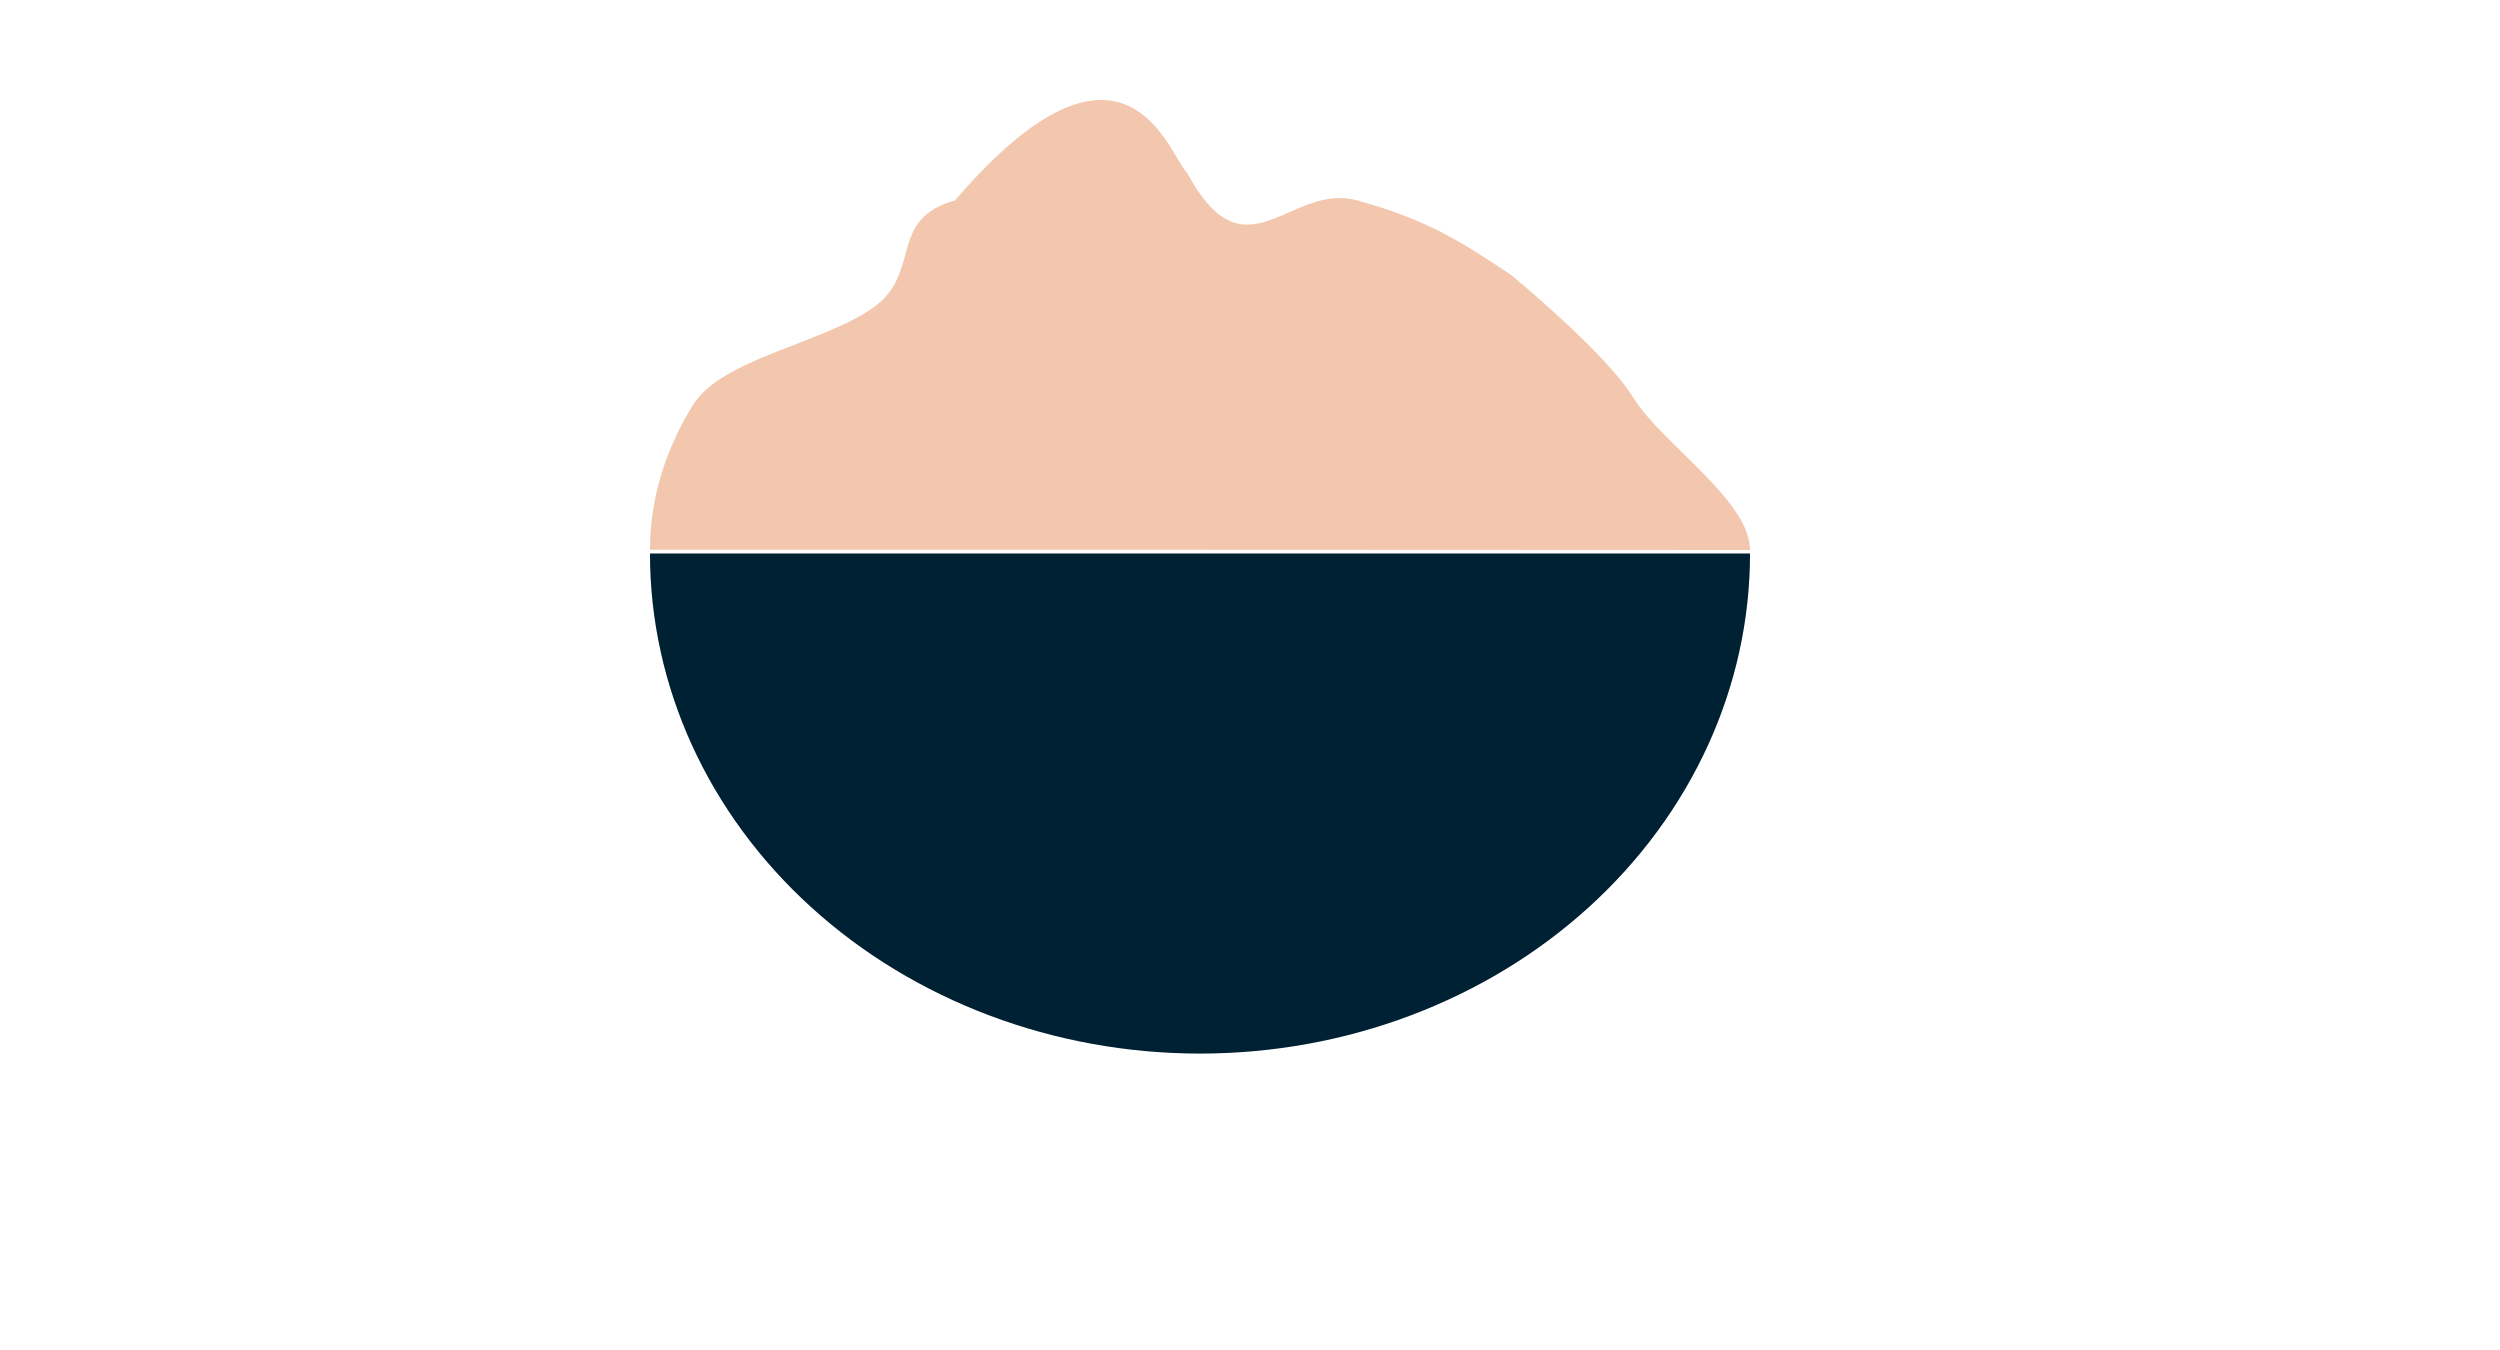
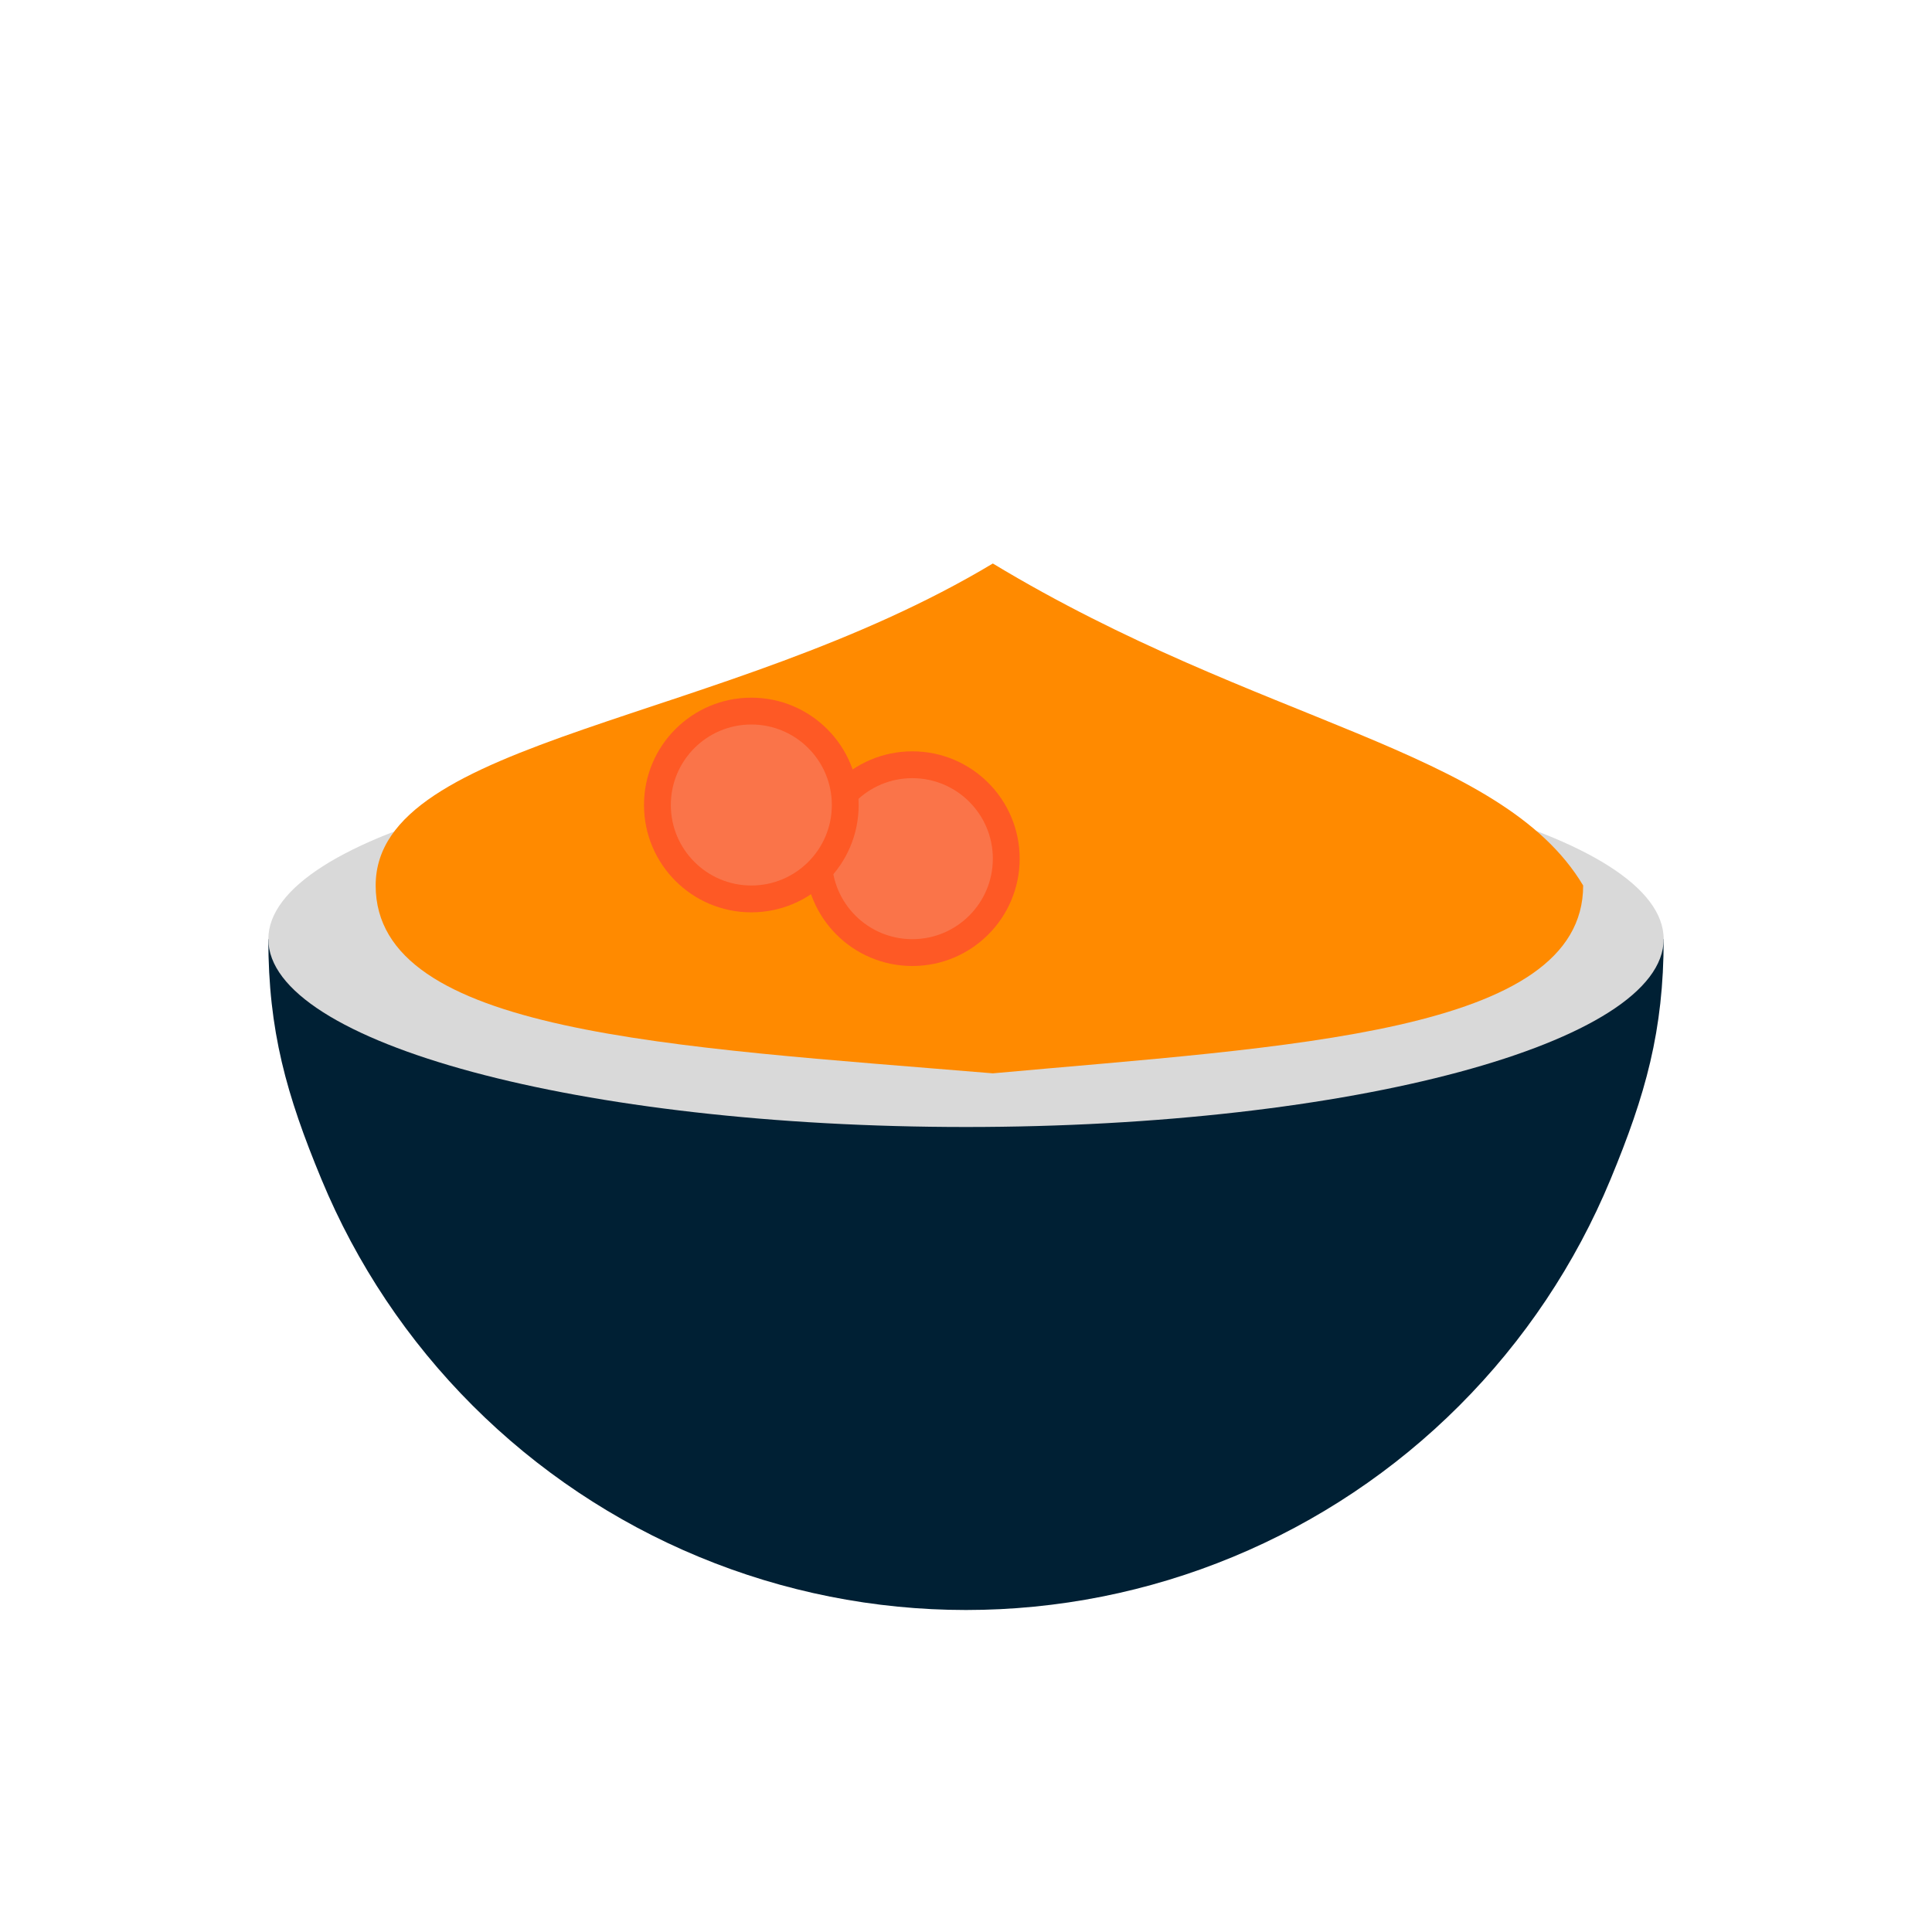
- <svg xmlns="http://www.w3.org/2000/svg" width="50" height="27" viewBox="0 0 50 27" fill="none">
-   <path d="M35 11.071C35 13.723 33.841 16.267 31.778 18.142C29.715 20.017 26.917 21.071 24 21.071C21.083 21.071 18.285 20.017 16.222 18.142C14.159 16.267 13 13.723 13 11.071L24 11.071H35Z" fill="#D9D9D9" />
-   <path d="M35 11.071C35 13.723 33.841 16.267 31.778 18.142C29.715 20.017 26.917 21.071 24 21.071C21.083 21.071 18.285 20.017 16.222 18.142C14.159 16.267 13 13.723 13 11.071L24 11.071H35Z" fill="#002034" />
-   <path d="M35 11C35 10.007 33.233 8.871 32.667 7.954C32.1 7.037 30.224 5.501 30.224 5.501C29.178 4.799 28.518 4.39 27.152 4.01C25.785 3.63 24.915 5.654 23.733 3.439C23.409 3.188 22.543 -0.002 19.098 4.01C17.73 4.39 18.468 5.482 17.421 6.184C16.375 6.886 14.424 7.185 13.858 8.102C13.291 9.019 13 10.002 13 10.995H23.409L35 11Z" fill="#F2C7AE" />
+ <svg xmlns="http://www.w3.org/2000/svg" width="36" height="36" viewBox="0 0 36 36" fill="none">
+   <path d="M31 17.5C31 19.207 30.664 20.398 30.01 21.975C29.357 23.552 28.399 24.985 27.192 26.192C25.985 27.4 24.552 28.357 22.975 29.01C21.398 29.664 19.707 30 18 30C16.293 30 14.602 29.664 13.025 29.01C11.448 28.357 10.015 27.399 8.808 26.192C7.6 24.985 6.643 23.552 5.99 21.975C5.336 20.398 5 19.207 5 17.5L18 17L31 17.5Z" fill="#002034" />
+   <ellipse cx="18" cy="17.5" rx="13" ry="3.5" fill="#D9D9D9" />
+   <path d="M29.5 16.5C29.5 19.262 24 19.5 18.5 20C12.5 19.5 7 19.262 7 16.5C7 13.739 13.5 13.5 18.5 10.5C23.468 13.5 27.968 13.938 29.5 16.5Z" fill="#FF8A00" />
+   <circle cx="17" cy="16" r="1.75" fill="#FA7449" stroke="#FE5925" stroke-width="0.5" />
+   <circle cx="14" cy="15" r="1.75" fill="#FA7449" stroke="#FE5925" stroke-width="0.5" />
</svg>
